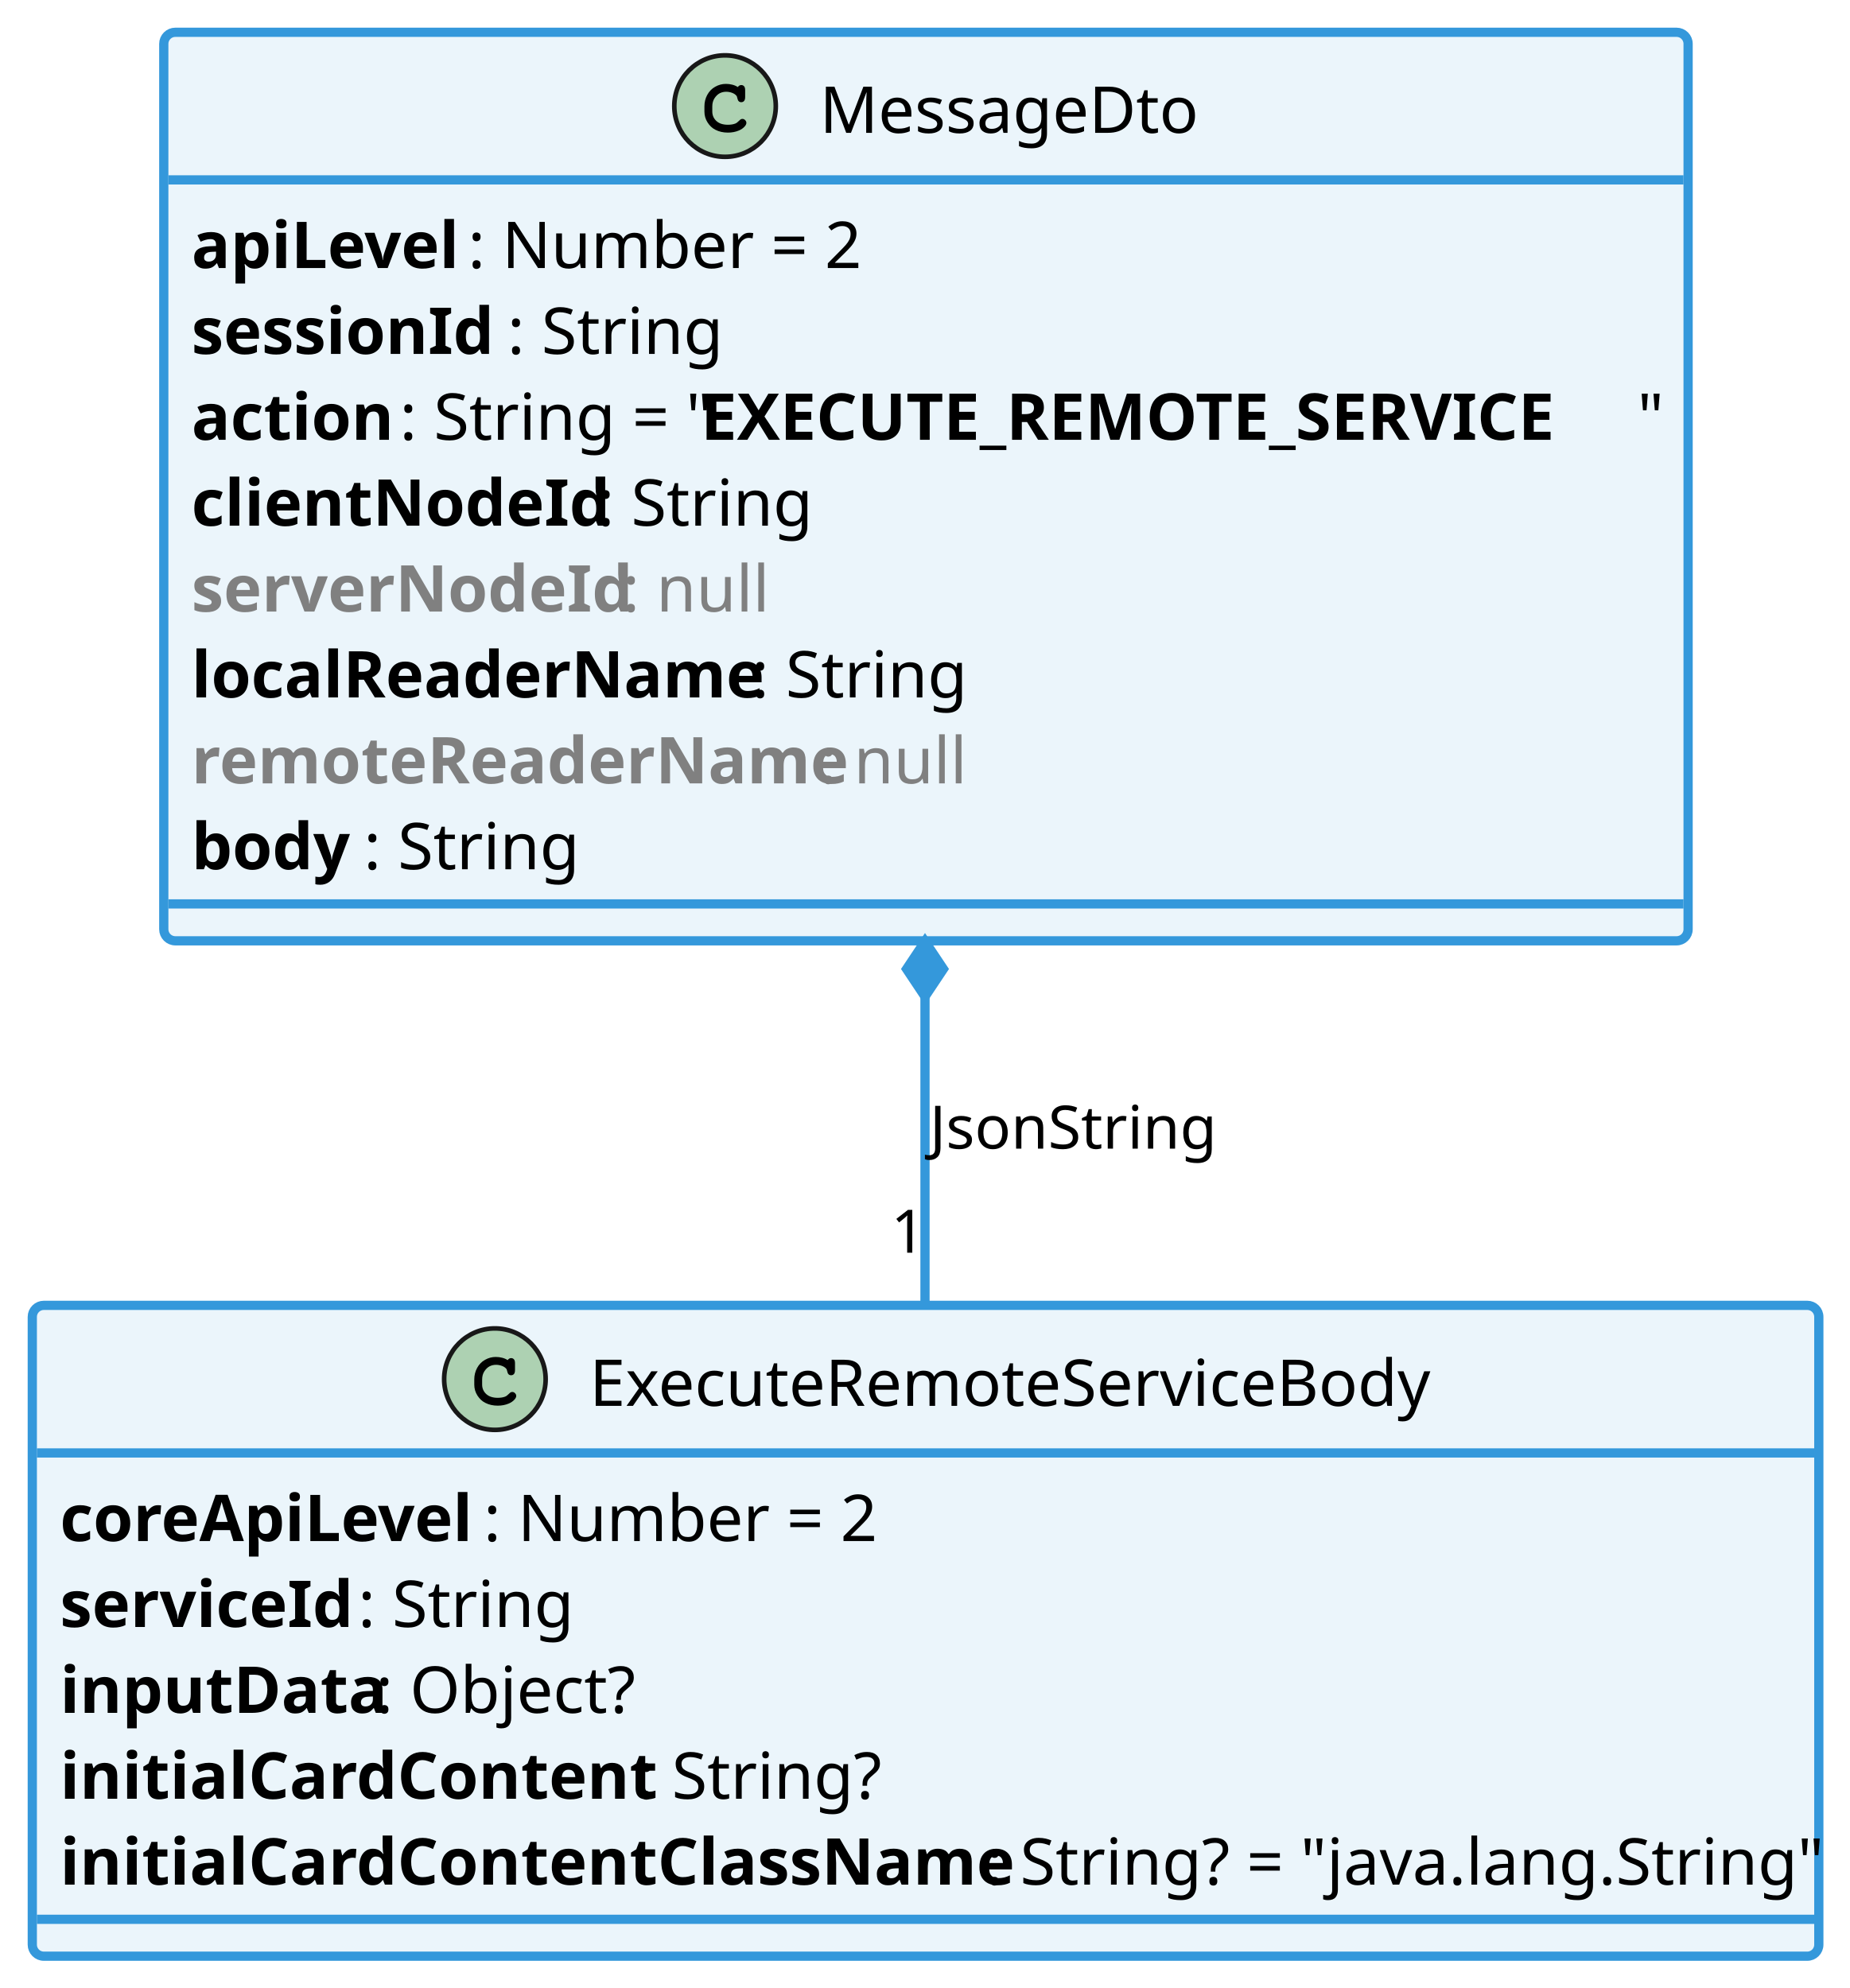
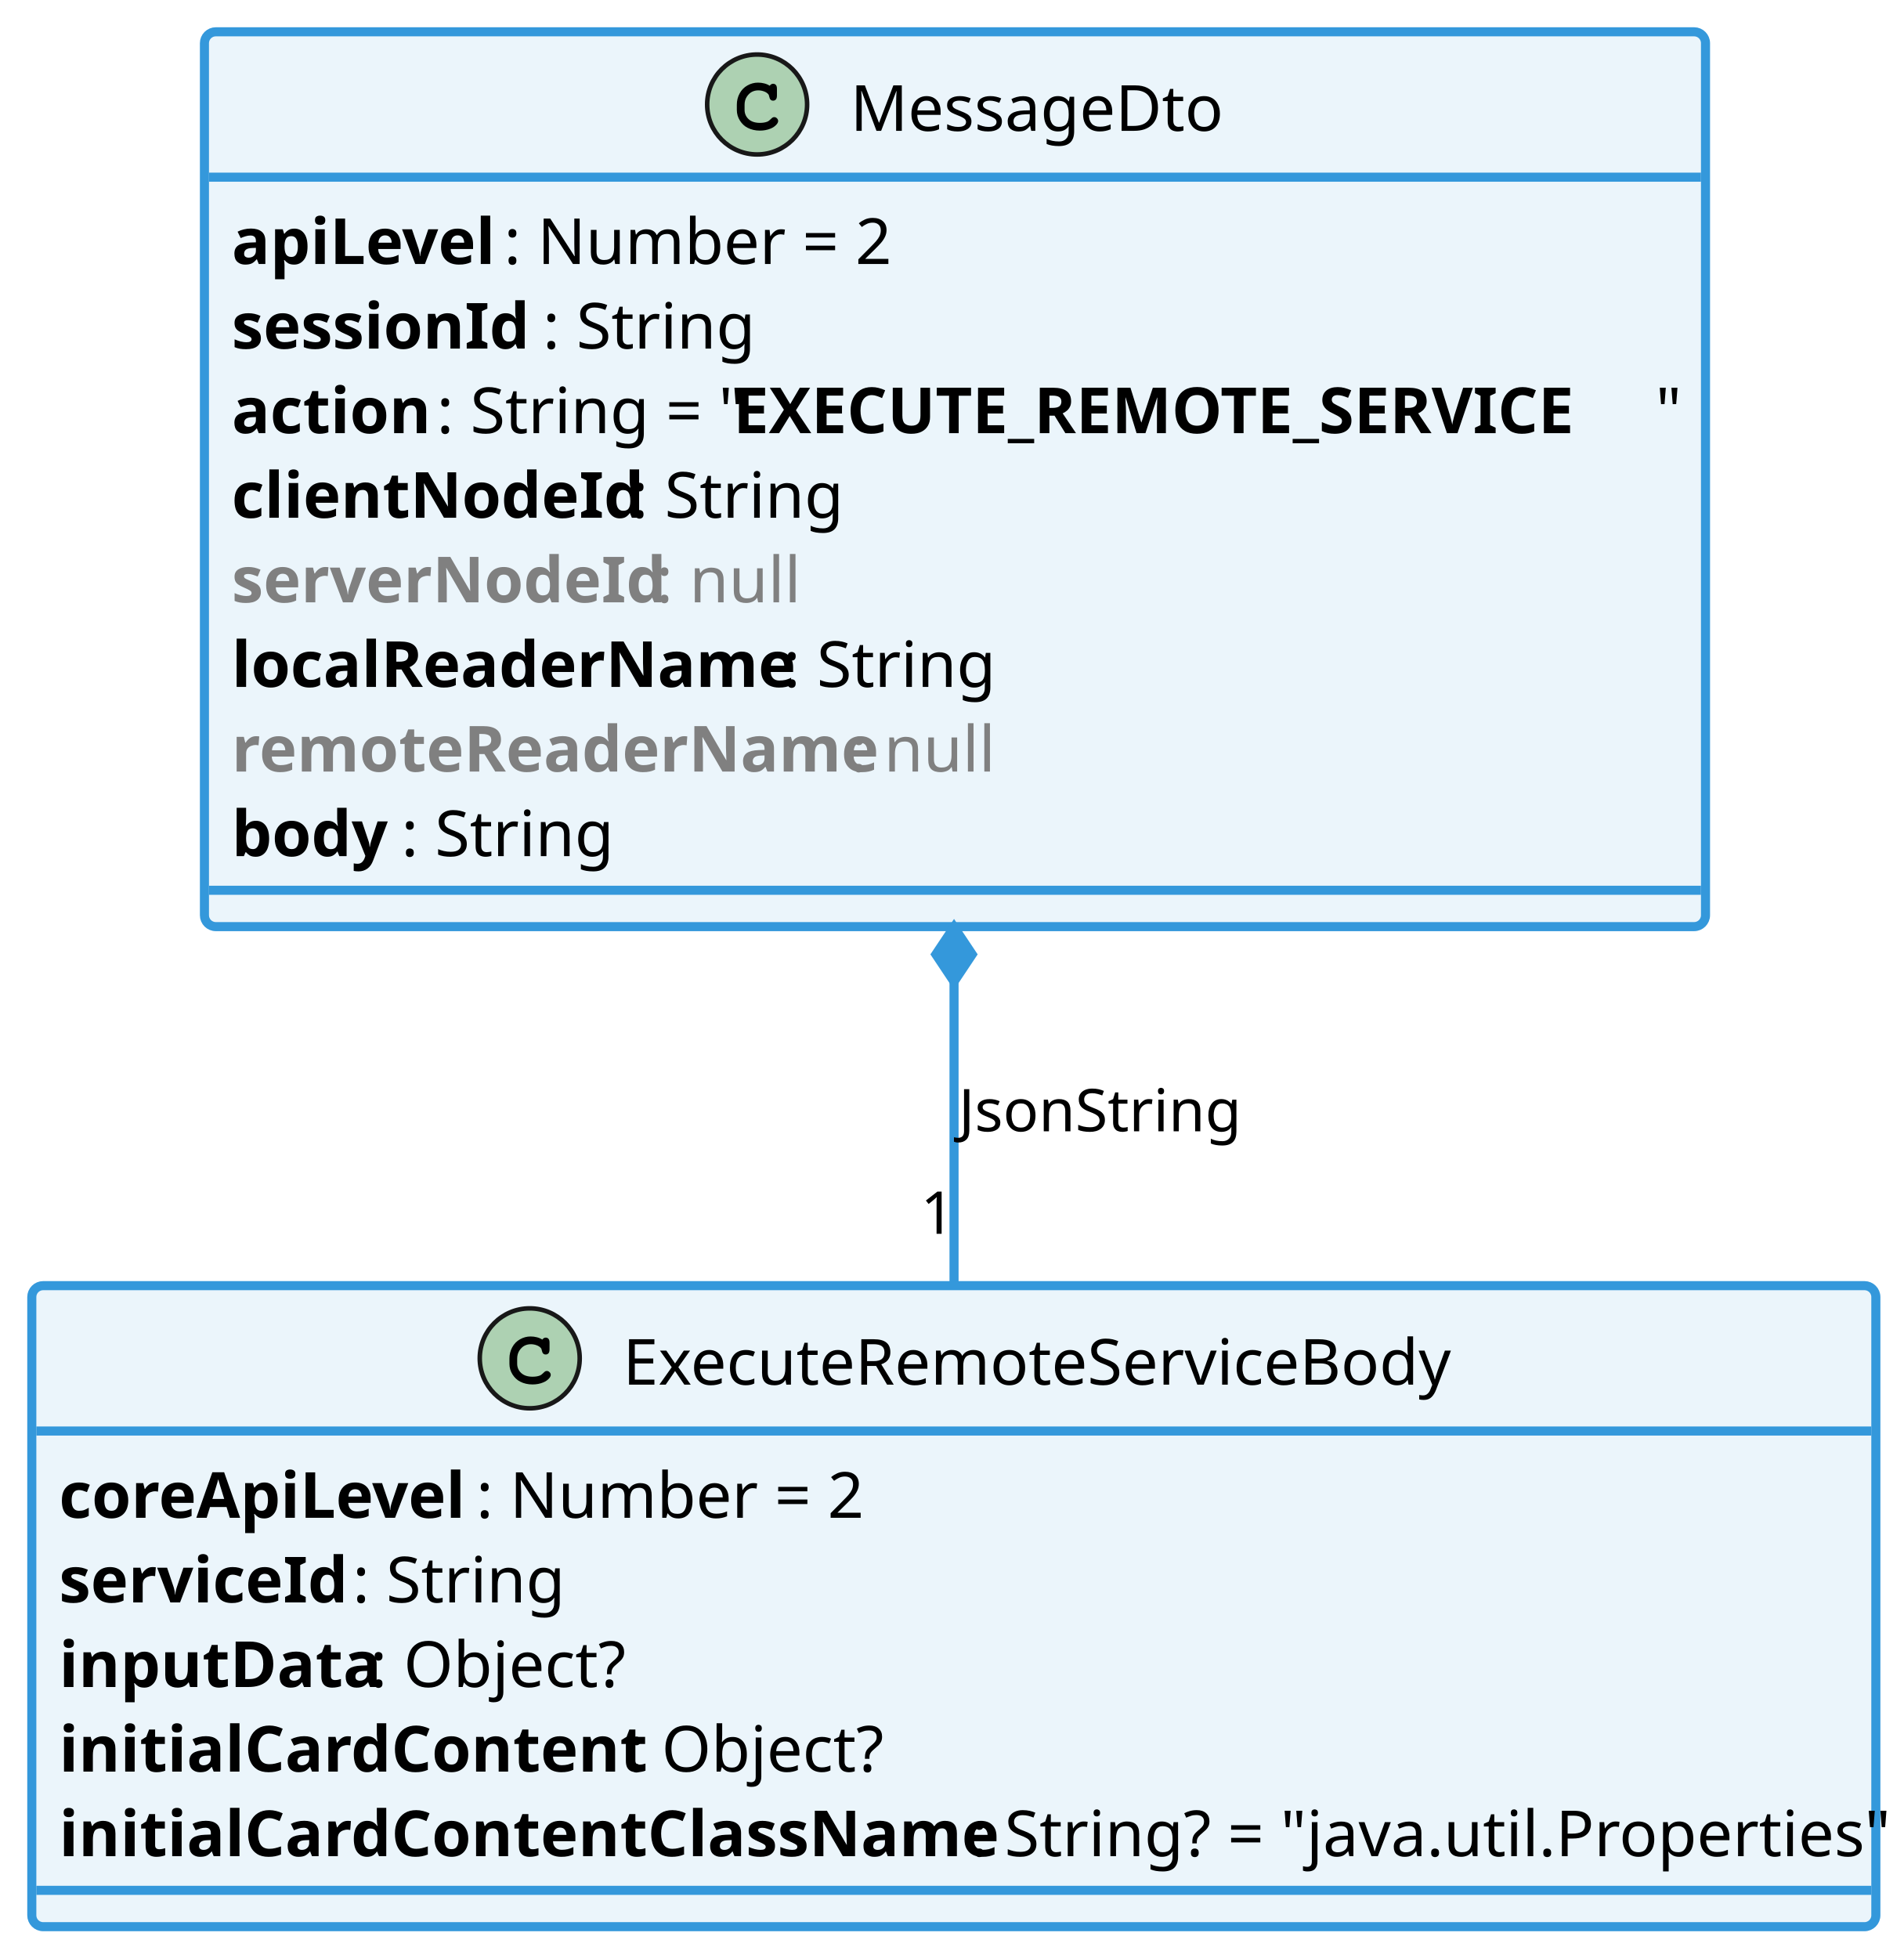
- <svg xmlns="http://www.w3.org/2000/svg" contentStyleType="text/css" height="431px" preserveAspectRatio="none" style="width:401px;height:431px;background:#FFFFFF;" version="1.1" viewBox="0 0 401 431" width="401px" zoomAndPan="magnify">
+ <svg xmlns="http://www.w3.org/2000/svg" contentStyleType="text/css" height="431px" preserveAspectRatio="none" style="width:419px;height:431px;background:#FFFFFF;" version="1.1" viewBox="0 0 419 431" width="419px" zoomAndPan="magnify">
  <defs />
  <g>
    <g id="elem_MessageDto">
-       <rect codeLine="78" fill="#EBF5FB" height="196.969" id="MessageDto" rx="2.5" ry="2.5" style="stroke:#3498DB;stroke-width:2.0;" width="330.411" x="35.5" y="7" />
-       <ellipse cx="157.159" cy="23" fill="#ADD1B2" rx="11" ry="11" style="stroke:#181818;stroke-width:1.0;" />
-       <path d="M159.925,18.875 Q160.081,18.656 160.269,18.547 Q160.456,18.438 160.675,18.438 Q161.05,18.438 161.284,18.703 Q161.519,18.953 161.519,19.562 L161.519,21.016 Q161.519,21.625 161.284,21.891 Q161.05,22.156 160.675,22.156 Q160.331,22.156 160.128,21.953 Q159.925,21.766 159.815,21.25 Q159.769,20.891 159.581,20.703 Q159.253,20.328 158.644,20.109 Q158.034,19.891 157.409,19.891 Q156.644,19.891 156.003,20.219 Q155.378,20.547 154.878,21.297 Q154.394,22.047 154.394,23.078 L154.394,24.172 Q154.394,25.406 155.284,26.234 Q156.175,27.047 157.769,27.047 Q158.706,27.047 159.362,26.797 Q159.753,26.641 160.175,26.203 Q160.44,25.938 160.581,25.859 Q160.737,25.781 160.94,25.781 Q161.269,25.781 161.519,26.047 Q161.784,26.297 161.784,26.641 Q161.784,26.984 161.44,27.391 Q160.94,27.969 160.144,28.297 Q159.065,28.75 157.769,28.75 Q156.253,28.75 155.05,28.125 Q154.065,27.625 153.378,26.562 Q152.69,25.484 152.69,24.203 L152.69,23.047 Q152.69,21.719 153.3,20.578 Q153.925,19.422 155.019,18.812 Q156.112,18.188 157.347,18.188 Q158.081,18.188 158.722,18.359 Q159.378,18.516 159.925,18.875 Z " fill="#000000" />
-       <text fill="#000000" font-family="sans-serif" font-size="14" lengthAdjust="spacing" textLength="78.593" x="177.659" y="28.797">MessageDto</text>
-       <line style="stroke:#3498DB;stroke-width:2.0;" x1="36.5" x2="364.911" y1="39" y2="39" />
-       <text fill="#000000" font-family="sans-serif" font-size="14" font-weight="bold" lengthAdjust="spacing" textLength="56.027" x="41.5" y="58.107">apiLevel</text>
-       <text fill="#000000" font-family="sans-serif" font-size="14" lengthAdjust="spacing" textLength="81.314" x="101.417" y="58.107">: Number = 2</text>
-       <text fill="#000000" font-family="sans-serif" font-size="14" font-weight="bold" lengthAdjust="spacing" textLength="64.579" x="41.5" y="76.728">sessionId</text>
-       <text fill="#000000" font-family="sans-serif" font-size="14" lengthAdjust="spacing" textLength="44.352" x="109.969" y="76.728">: String</text>
-       <text fill="#000000" font-family="sans-serif" font-size="14" font-weight="bold" lengthAdjust="spacing" textLength="41.227" x="41.5" y="95.35">action</text>
-       <text fill="#000000" font-family="sans-serif" font-size="14" lengthAdjust="spacing" textLength="65.276" x="86.617" y="95.35">: String = "</text>
-       <text fill="#000000" font-family="sans-serif" font-size="14" font-weight="bold" lengthAdjust="spacing" textLength="203.048" x="151.894" y="95.35">EXECUTE_REMOTE_SERVICE</text>
-       <text fill="#000000" font-family="sans-serif" font-size="14" lengthAdjust="spacing" textLength="4.97" x="354.941" y="95.35">"</text>
-       <text fill="#000000" font-family="sans-serif" font-size="14" font-weight="bold" lengthAdjust="spacing" textLength="84.007" x="41.5" y="113.971">clientNodeId</text>
-       <text fill="#000000" font-family="sans-serif" font-size="14" lengthAdjust="spacing" textLength="44.352" x="129.397" y="113.971">: String</text>
-       <text fill="#808080" font-family="sans-serif" font-size="14" font-weight="bold" lengthAdjust="spacing" textLength="89.482" x="41.5" y="132.592">serverNodeId</text>
-       <text fill="#808080" font-family="sans-serif" font-size="14" lengthAdjust="spacing" textLength="29.572" x="134.872" y="132.592">: null</text>
-       <text fill="#000000" font-family="sans-serif" font-size="14" font-weight="bold" lengthAdjust="spacing" textLength="117.503" x="41.5" y="151.213">localReaderName</text>
-       <text fill="#000000" font-family="sans-serif" font-size="14" lengthAdjust="spacing" textLength="44.352" x="162.893" y="151.213">: String</text>
-       <text fill="#808080" font-family="sans-serif" font-size="14" font-weight="bold" lengthAdjust="spacing" textLength="132.282" x="41.5" y="169.834">remoteReaderName</text>
-       <text fill="#808080" font-family="sans-serif" font-size="14" lengthAdjust="spacing" textLength="29.572" x="177.672" y="169.834">: null</text>
-       <text fill="#000000" font-family="sans-serif" font-size="14" font-weight="bold" lengthAdjust="spacing" textLength="33.441" x="41.5" y="188.455">body</text>
-       <text fill="#000000" font-family="sans-serif" font-size="14" lengthAdjust="spacing" textLength="44.352" x="78.831" y="188.455">: String</text>
-       <line style="stroke:#3498DB;stroke-width:2.0;" x1="36.5" x2="364.911" y1="195.969" y2="195.969" />
+       <rect codeLine="78" fill="#EBF5FB" height="196.969" id="MessageDto" rx="2.5" ry="2.5" style="stroke:#3498DB;stroke-width:2.0;" width="330.411" x="45" y="7" />
+       <ellipse cx="166.659" cy="23" fill="#ADD1B2" rx="11" ry="11" style="stroke:#181818;stroke-width:1.0;" />
+       <path d="M169.425,18.875 Q169.581,18.656 169.769,18.547 Q169.956,18.438 170.175,18.438 Q170.55,18.438 170.784,18.703 Q171.019,18.953 171.019,19.562 L171.019,21.016 Q171.019,21.625 170.784,21.891 Q170.55,22.156 170.175,22.156 Q169.831,22.156 169.628,21.953 Q169.425,21.766 169.315,21.25 Q169.269,20.891 169.081,20.703 Q168.753,20.328 168.144,20.109 Q167.534,19.891 166.909,19.891 Q166.144,19.891 165.503,20.219 Q164.878,20.547 164.378,21.297 Q163.894,22.047 163.894,23.078 L163.894,24.172 Q163.894,25.406 164.784,26.234 Q165.675,27.047 167.269,27.047 Q168.206,27.047 168.862,26.797 Q169.253,26.641 169.675,26.203 Q169.94,25.938 170.081,25.859 Q170.237,25.781 170.44,25.781 Q170.769,25.781 171.019,26.047 Q171.284,26.297 171.284,26.641 Q171.284,26.984 170.94,27.391 Q170.44,27.969 169.644,28.297 Q168.565,28.75 167.269,28.75 Q165.753,28.75 164.55,28.125 Q163.565,27.625 162.878,26.562 Q162.19,25.484 162.19,24.203 L162.19,23.047 Q162.19,21.719 162.8,20.578 Q163.425,19.422 164.519,18.812 Q165.612,18.188 166.847,18.188 Q167.581,18.188 168.222,18.359 Q168.878,18.516 169.425,18.875 Z " fill="#000000" />
+       <text fill="#000000" font-family="sans-serif" font-size="14" lengthAdjust="spacing" textLength="78.593" x="187.159" y="28.797">MessageDto</text>
+       <line style="stroke:#3498DB;stroke-width:2.0;" x1="46" x2="374.411" y1="39" y2="39" />
+       <text fill="#000000" font-family="sans-serif" font-size="14" font-weight="bold" lengthAdjust="spacing" textLength="56.027" x="51" y="58.107">apiLevel</text>
+       <text fill="#000000" font-family="sans-serif" font-size="14" lengthAdjust="spacing" textLength="81.314" x="110.917" y="58.107">: Number = 2</text>
+       <text fill="#000000" font-family="sans-serif" font-size="14" font-weight="bold" lengthAdjust="spacing" textLength="64.579" x="51" y="76.728">sessionId</text>
+       <text fill="#000000" font-family="sans-serif" font-size="14" lengthAdjust="spacing" textLength="44.352" x="119.469" y="76.728">: String</text>
+       <text fill="#000000" font-family="sans-serif" font-size="14" font-weight="bold" lengthAdjust="spacing" textLength="41.227" x="51" y="95.35">action</text>
+       <text fill="#000000" font-family="sans-serif" font-size="14" lengthAdjust="spacing" textLength="65.276" x="96.117" y="95.35">: String = "</text>
+       <text fill="#000000" font-family="sans-serif" font-size="14" font-weight="bold" lengthAdjust="spacing" textLength="203.048" x="161.394" y="95.35">EXECUTE_REMOTE_SERVICE</text>
+       <text fill="#000000" font-family="sans-serif" font-size="14" lengthAdjust="spacing" textLength="4.97" x="364.441" y="95.35">"</text>
+       <text fill="#000000" font-family="sans-serif" font-size="14" font-weight="bold" lengthAdjust="spacing" textLength="84.007" x="51" y="113.971">clientNodeId</text>
+       <text fill="#000000" font-family="sans-serif" font-size="14" lengthAdjust="spacing" textLength="44.352" x="138.897" y="113.971">: String</text>
+       <text fill="#808080" font-family="sans-serif" font-size="14" font-weight="bold" lengthAdjust="spacing" textLength="89.482" x="51" y="132.592">serverNodeId</text>
+       <text fill="#808080" font-family="sans-serif" font-size="14" lengthAdjust="spacing" textLength="29.572" x="144.372" y="132.592">: null</text>
+       <text fill="#000000" font-family="sans-serif" font-size="14" font-weight="bold" lengthAdjust="spacing" textLength="117.503" x="51" y="151.213">localReaderName</text>
+       <text fill="#000000" font-family="sans-serif" font-size="14" lengthAdjust="spacing" textLength="44.352" x="172.393" y="151.213">: String</text>
+       <text fill="#808080" font-family="sans-serif" font-size="14" font-weight="bold" lengthAdjust="spacing" textLength="132.282" x="51" y="169.834">remoteReaderName</text>
+       <text fill="#808080" font-family="sans-serif" font-size="14" lengthAdjust="spacing" textLength="29.572" x="187.172" y="169.834">: null</text>
+       <text fill="#000000" font-family="sans-serif" font-size="14" font-weight="bold" lengthAdjust="spacing" textLength="33.441" x="51" y="188.455">body</text>
+       <text fill="#000000" font-family="sans-serif" font-size="14" lengthAdjust="spacing" textLength="44.352" x="88.331" y="188.455">: String</text>
+       <line style="stroke:#3498DB;stroke-width:2.0;" x1="46" x2="374.411" y1="195.969" y2="195.969" />
    </g>
    <g id="elem_ExecuteRemoteServiceBody">
-       <rect codeLine="79" fill="#EBF5FB" height="141.106" id="ExecuteRemoteServiceBody" rx="2.5" ry="2.5" style="stroke:#3498DB;stroke-width:2.0;" width="387.245" x="7" y="283" />
-       <ellipse cx="107.273" cy="299" fill="#ADD1B2" rx="11" ry="11" style="stroke:#181818;stroke-width:1.0;" />
-       <path d="M110.039,294.875 Q110.195,294.656 110.382,294.547 Q110.57,294.438 110.789,294.438 Q111.164,294.438 111.398,294.703 Q111.632,294.953 111.632,295.562 L111.632,297.016 Q111.632,297.625 111.398,297.891 Q111.164,298.156 110.789,298.156 Q110.445,298.156 110.242,297.953 Q110.039,297.766 109.929,297.25 Q109.882,296.891 109.695,296.703 Q109.367,296.328 108.757,296.109 Q108.148,295.891 107.523,295.891 Q106.757,295.891 106.117,296.219 Q105.492,296.547 104.992,297.297 Q104.507,298.047 104.507,299.078 L104.507,300.172 Q104.507,301.406 105.398,302.234 Q106.289,303.047 107.882,303.047 Q108.82,303.047 109.476,302.797 Q109.867,302.641 110.289,302.203 Q110.554,301.938 110.695,301.859 Q110.851,301.781 111.054,301.781 Q111.382,301.781 111.632,302.047 Q111.898,302.297 111.898,302.641 Q111.898,302.984 111.554,303.391 Q111.054,303.969 110.257,304.297 Q109.179,304.75 107.882,304.75 Q106.367,304.75 105.164,304.125 Q104.179,303.625 103.492,302.562 Q102.804,301.484 102.804,300.203 L102.804,299.047 Q102.804,297.719 103.414,296.578 Q104.039,295.422 105.132,294.812 Q106.226,294.188 107.46,294.188 Q108.195,294.188 108.835,294.359 Q109.492,294.516 110.039,294.875 Z " fill="#000000" />
-       <text fill="#000000" font-family="sans-serif" font-size="14" lengthAdjust="spacing" textLength="178.199" x="127.773" y="304.797">ExecuteRemoteServiceBody</text>
-       <line style="stroke:#3498DB;stroke-width:2.0;" x1="8" x2="393.245" y1="315" y2="315" />
+       <rect codeLine="79" fill="#EBF5FB" height="141.106" id="ExecuteRemoteServiceBody" rx="2.5" ry="2.5" style="stroke:#3498DB;stroke-width:2.0;" width="405.907" x="7" y="283" />
+       <ellipse cx="116.604" cy="299" fill="#ADD1B2" rx="11" ry="11" style="stroke:#181818;stroke-width:1.0;" />
+       <path d="M119.37,294.875 Q119.526,294.656 119.713,294.547 Q119.901,294.438 120.12,294.438 Q120.495,294.438 120.729,294.703 Q120.963,294.953 120.963,295.562 L120.963,297.016 Q120.963,297.625 120.729,297.891 Q120.495,298.156 120.12,298.156 Q119.776,298.156 119.573,297.953 Q119.37,297.766 119.26,297.25 Q119.213,296.891 119.026,296.703 Q118.698,296.328 118.088,296.109 Q117.479,295.891 116.854,295.891 Q116.088,295.891 115.448,296.219 Q114.823,296.547 114.323,297.297 Q113.838,298.047 113.838,299.078 L113.838,300.172 Q113.838,301.406 114.729,302.234 Q115.62,303.047 117.213,303.047 Q118.151,303.047 118.807,302.797 Q119.198,302.641 119.62,302.203 Q119.885,301.938 120.026,301.859 Q120.182,301.781 120.385,301.781 Q120.713,301.781 120.963,302.047 Q121.229,302.297 121.229,302.641 Q121.229,302.984 120.885,303.391 Q120.385,303.969 119.588,304.297 Q118.51,304.75 117.213,304.75 Q115.698,304.75 114.495,304.125 Q113.51,303.625 112.823,302.562 Q112.135,301.484 112.135,300.203 L112.135,299.047 Q112.135,297.719 112.745,296.578 Q113.37,295.422 114.463,294.812 Q115.557,294.188 116.791,294.188 Q117.526,294.188 118.166,294.359 Q118.823,294.516 119.37,294.875 Z " fill="#000000" />
+       <text fill="#000000" font-family="sans-serif" font-size="14" lengthAdjust="spacing" textLength="178.199" x="137.104" y="304.797">ExecuteRemoteServiceBody</text>
+       <line style="stroke:#3498DB;stroke-width:2.0;" x1="8" x2="411.907" y1="315" y2="315" />
      <text fill="#000000" font-family="sans-serif" font-size="14" font-weight="bold" lengthAdjust="spacing" textLength="87.924" x="13" y="334.107">coreApiLevel</text>
      <text fill="#000000" font-family="sans-serif" font-size="14" lengthAdjust="spacing" textLength="81.314" x="104.814" y="334.107">: Number = 2</text>
      <text fill="#000000" font-family="sans-serif" font-size="14" font-weight="bold" lengthAdjust="spacing" textLength="60.71" x="13" y="352.728">serviceId</text>
      <text fill="#000000" font-family="sans-serif" font-size="14" lengthAdjust="spacing" textLength="44.352" x="77.6" y="352.728">: String</text>
      <text fill="#000000" font-family="sans-serif" font-size="14" font-weight="bold" lengthAdjust="spacing" textLength="64.552" x="13" y="371.35">inputData</text>
      <text fill="#000000" font-family="sans-serif" font-size="14" lengthAdjust="spacing" textLength="56.027" x="81.441" y="371.35">: Object?</text>
      <text fill="#000000" font-family="sans-serif" font-size="14" font-weight="bold" lengthAdjust="spacing" textLength="121.331" x="13" y="389.971">initialCardContent</text>
-       <text fill="#000000" font-family="sans-serif" font-size="14" lengthAdjust="spacing" textLength="52.138" x="138.221" y="389.971">: String?</text>
+       <text fill="#000000" font-family="sans-serif" font-size="14" lengthAdjust="spacing" textLength="56.027" x="138.221" y="389.971">: Object?</text>
      <text fill="#000000" font-family="sans-serif" font-size="14" font-weight="bold" lengthAdjust="spacing" textLength="196.82" x="13" y="408.592">initialCardContentClassName</text>
-       <text fill="#000000" font-family="sans-serif" font-size="14" lengthAdjust="spacing" textLength="174.535" x="213.71" y="408.592">: String? = "java.lang.String"</text>
-       <line style="stroke:#3498DB;stroke-width:2.0;" x1="8" x2="393.245" y1="416.106" y2="416.106" />
+       <text fill="#000000" font-family="sans-serif" font-size="14" lengthAdjust="spacing" textLength="193.197" x="213.71" y="408.592">: String? = "java.util.Properties"</text>
+       <line style="stroke:#3498DB;stroke-width:2.0;" x1="8" x2="411.907" y1="416.106" y2="416.106" />
    </g>
    <g id="link_MessageDto_ExecuteRemoteServiceBody">
-       <path codeLine="71" d="M200.5,216.079 C200.5,242.371 200.5,258.284 200.5,282.723 " fill="none" id="MessageDto-backto-ExecuteRemoteServiceBody" style="stroke:#3498DB;stroke-width:2.0;" />
-       <polygon fill="#3498DB" points="200.5,204.079,196.5,210.079,200.5,216.079,204.5,210.079,200.5,204.079" style="stroke:#3498DB;stroke-width:2.0;" />
-       <text fill="#000000" font-family="sans-serif" font-size="13" lengthAdjust="spacing" textLength="61.42" x="201.5" y="249.028">JsonString</text>
-       <text fill="#000000" font-family="sans-serif" font-size="13" lengthAdjust="spacing" textLength="7.23" x="193.138" y="271.585">1</text>
+       <path codeLine="71" d="M210,216.079 C210,242.371 210,258.284 210,282.723 " fill="none" id="MessageDto-backto-ExecuteRemoteServiceBody" style="stroke:#3498DB;stroke-width:2.0;" />
+       <polygon fill="#3498DB" points="210,204.079,206,210.079,210,216.079,214,210.079,210,204.079" style="stroke:#3498DB;stroke-width:2.0;" />
+       <text fill="#000000" font-family="sans-serif" font-size="13" lengthAdjust="spacing" textLength="61.42" x="211" y="249.028">JsonString</text>
+       <text fill="#000000" font-family="sans-serif" font-size="13" lengthAdjust="spacing" textLength="7.23" x="202.656" y="271.585">1</text>
    </g>
  </g>
</svg>
